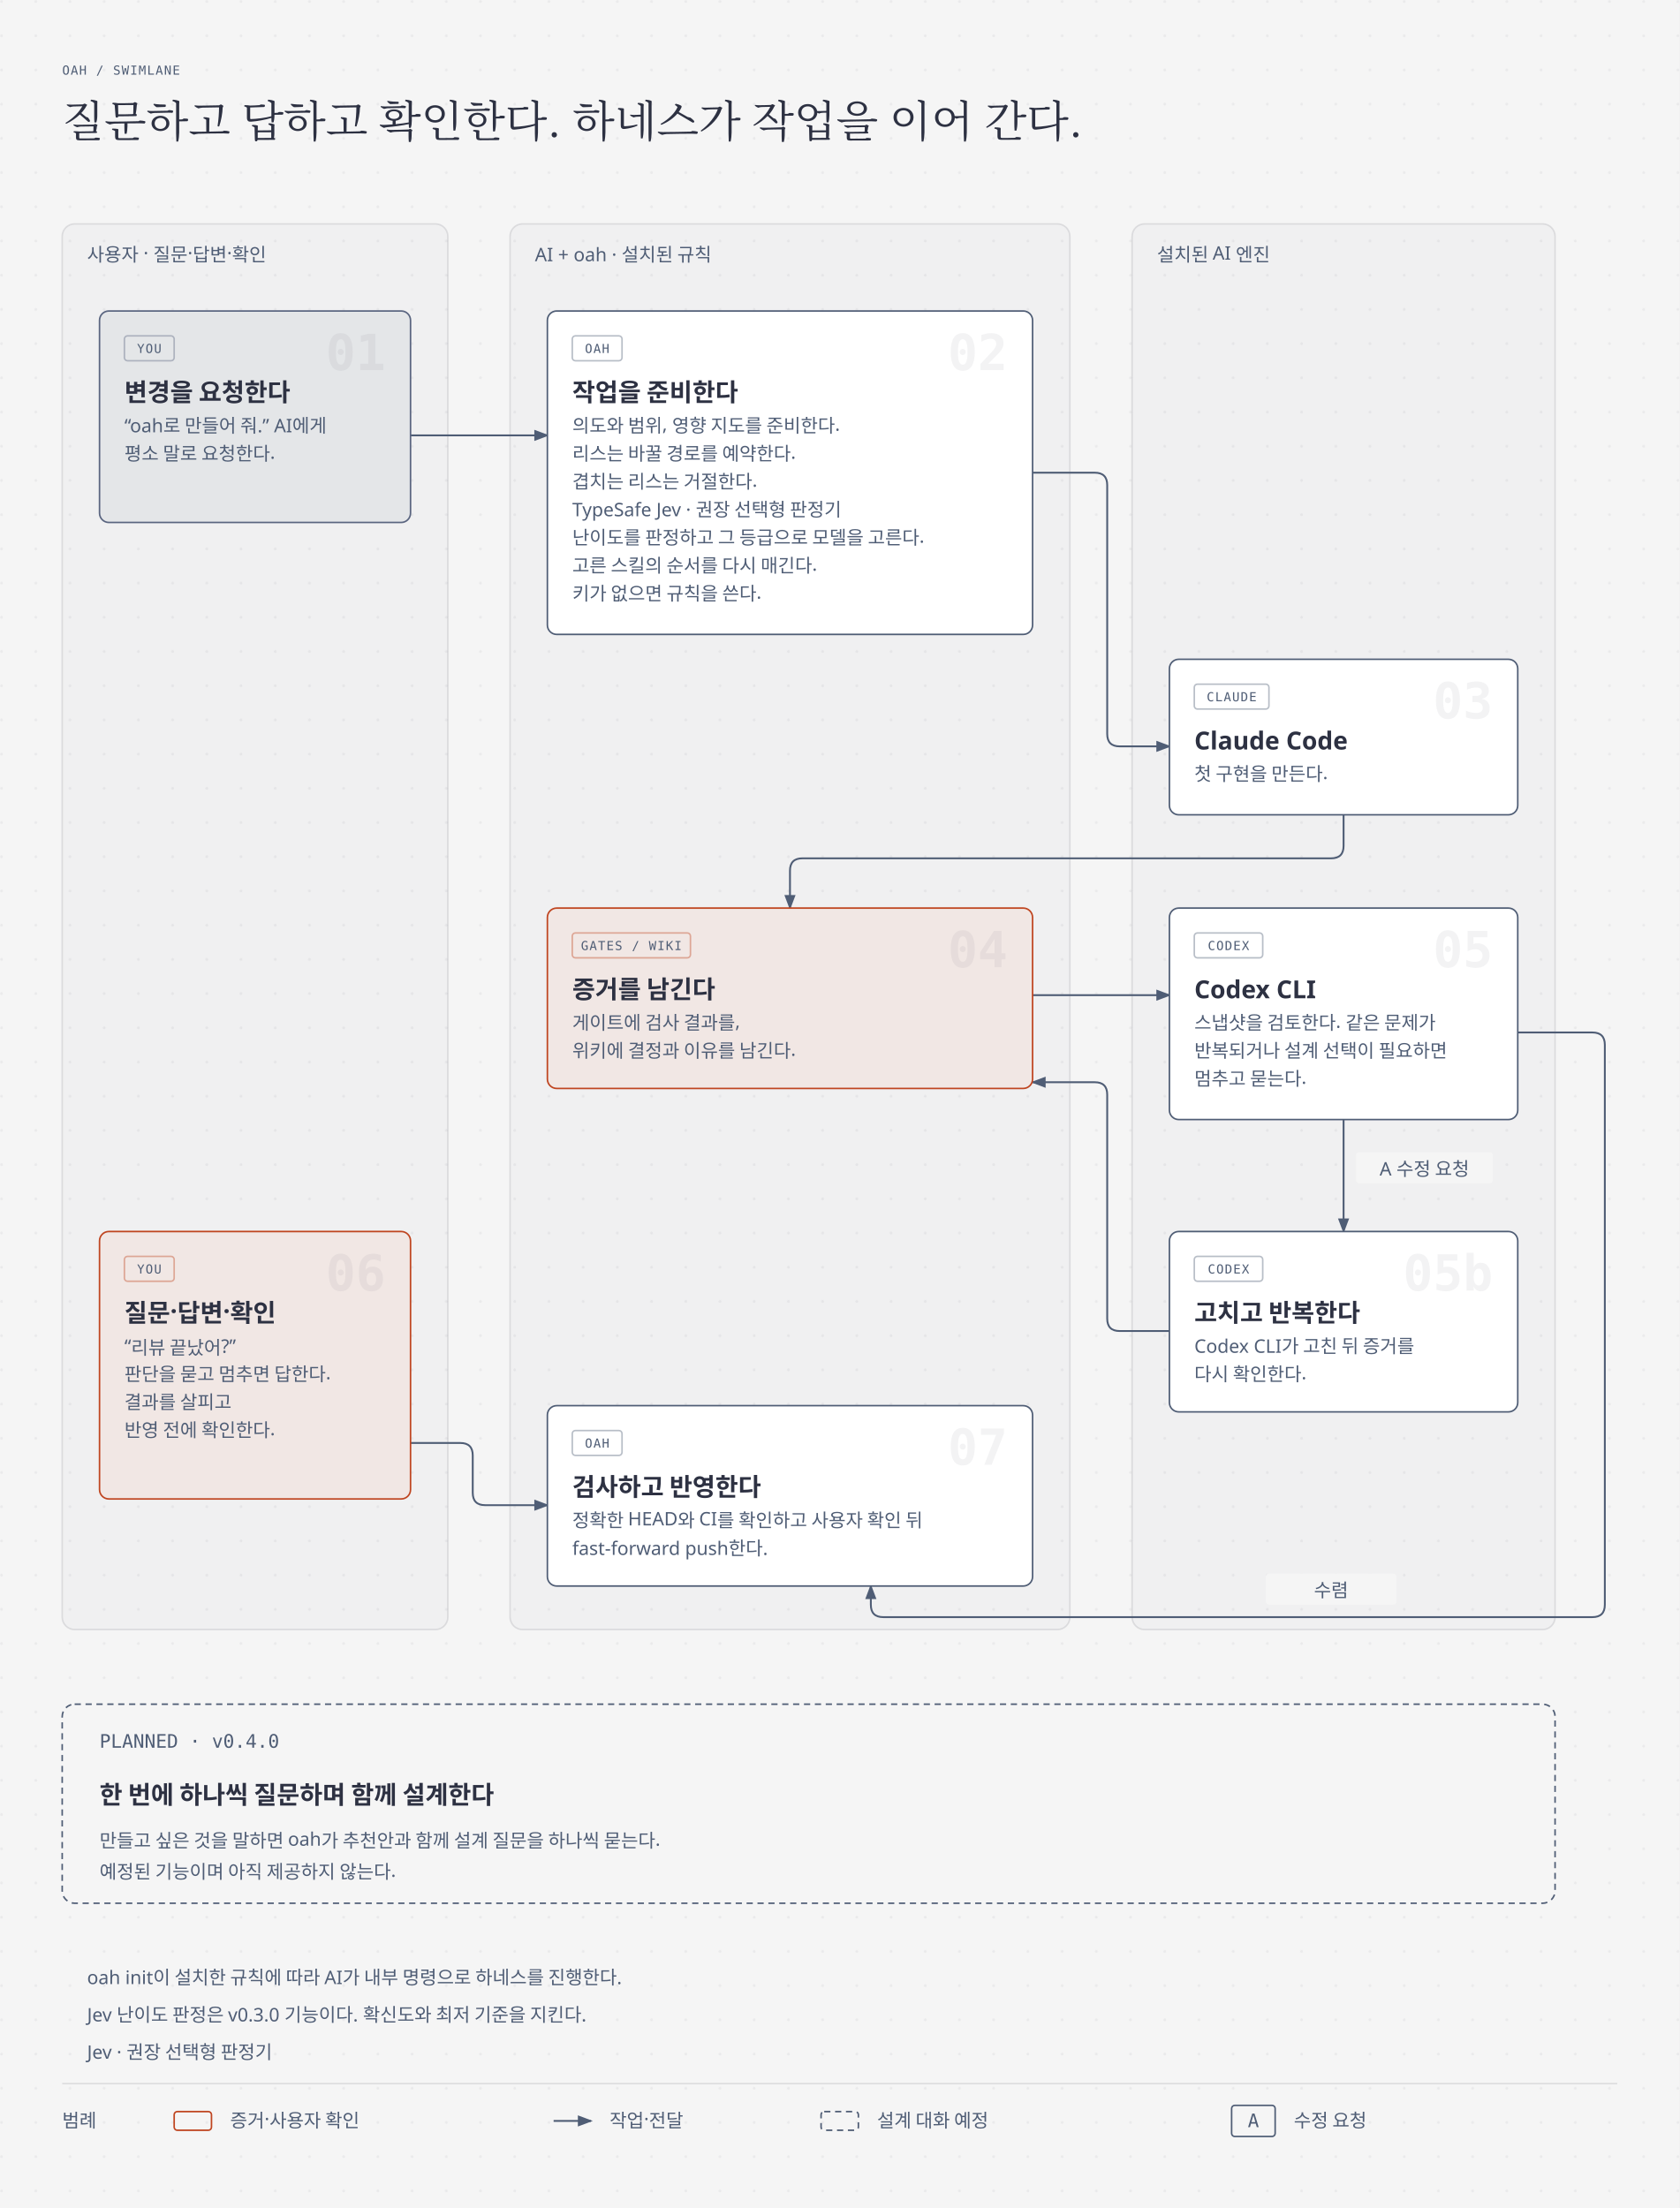
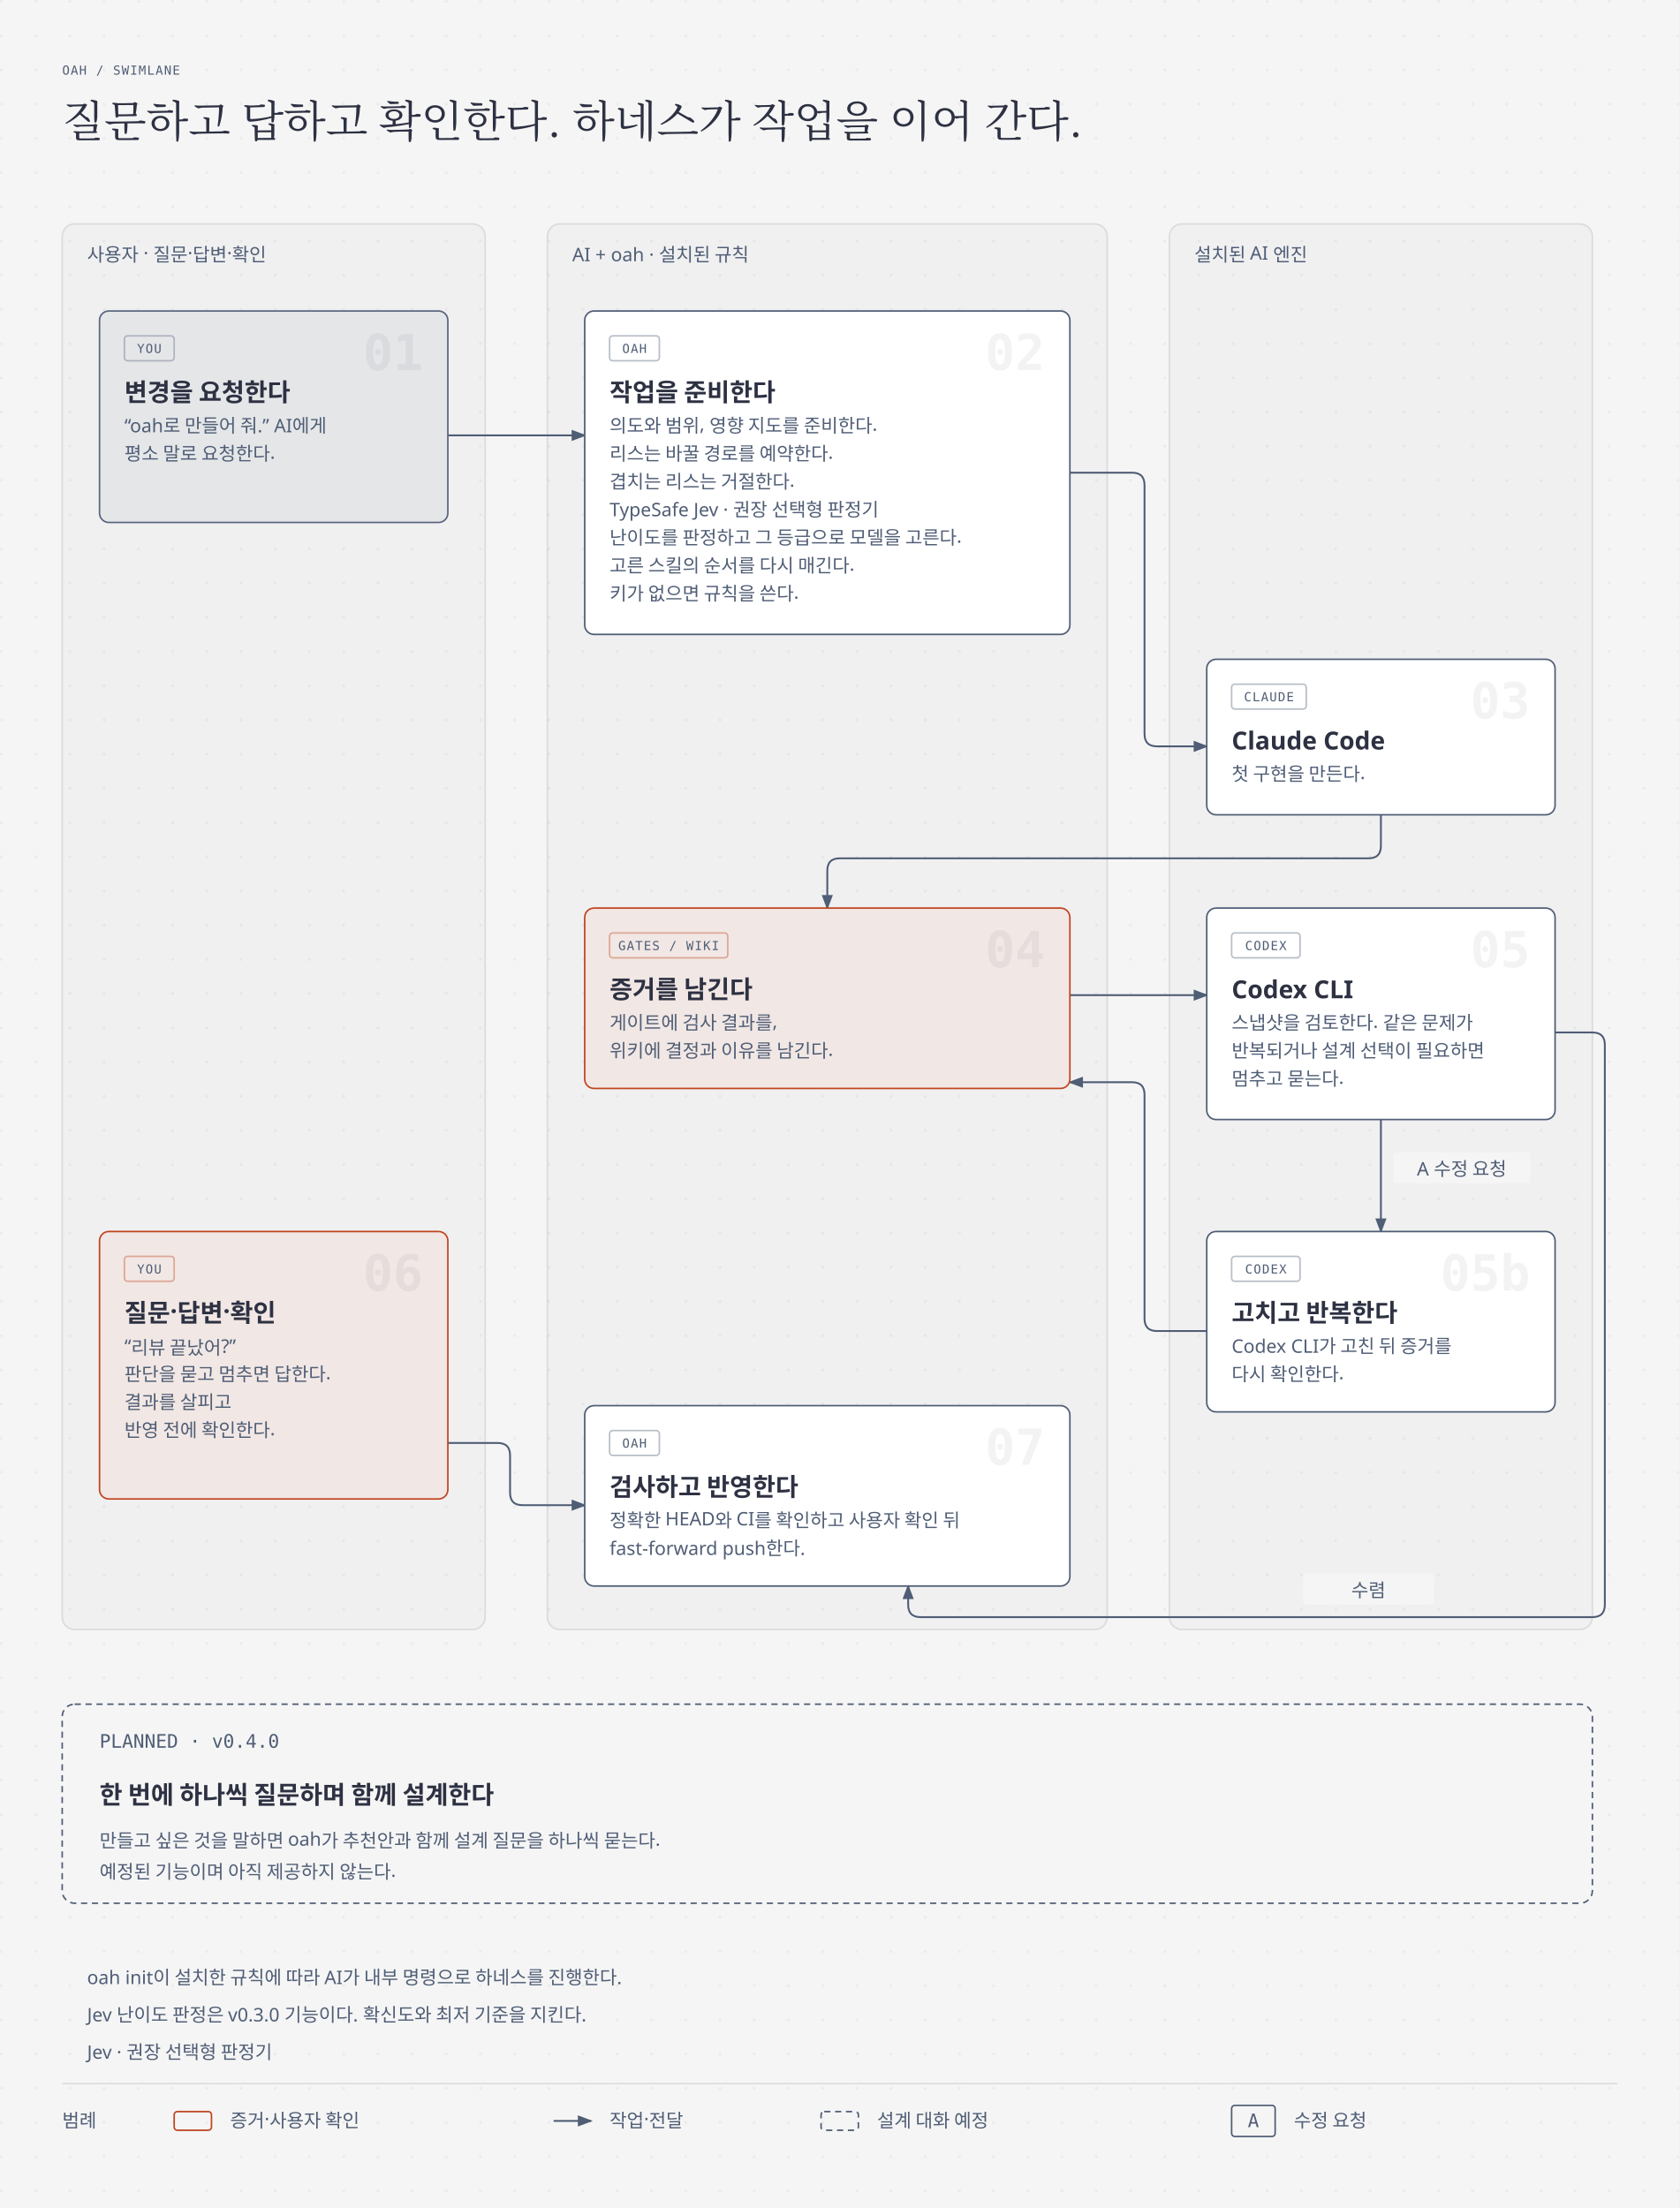
<svg xmlns="http://www.w3.org/2000/svg" viewBox="0 0 1080 1420" role="img" aria-labelledby="how-it-works-ko-light-title how-it-works-ko-light-desc" data-diagram-type="Swimlane" data-size="fit" id="how-it-works-ko-light-root">
  <defs>
    <style>#how-it-works-ko-light-root { font-family: "Geist", "Noto Sans KR", "Apple SD Gothic Neo", "Malgun Gothic", system-ui, sans-serif; color: #2d3142; }
      #how-it-works-ko-light-root .diagram-container { width: 100%; overflow-x: auto; }
      #how-it-works-ko-light-root text { font-family: "Geist", "Noto Sans KR", "Apple SD Gothic Neo", "Malgun Gothic", system-ui, sans-serif; fill: #2d3142; }
      #how-it-works-ko-light-root .title { font-family: "Instrument Serif", "Noto Serif KR", "AppleMyungjo", "Batang", "Noto Serif CJK KR", serif; font-size: 28px; font-weight: 400; }
      #how-it-works-ko-light-root .node { font-size: 16px; font-weight: 600; }
      #how-it-works-ko-light-root .sub { font-family: "Geist", "Noto Sans KR", "Apple SD Gothic Neo", "Malgun Gothic", system-ui, sans-serif; font-size: 12px; font-weight: 400; fill: #4f5d75; }
      #how-it-works-ko-light-root .technical { font-family: "Geist Mono", ui-monospace, "SFMono-Regular", Consolas, monospace; }
      #how-it-works-ko-light-root .label { font-size: 12px; font-family: "Geist Mono", ui-monospace, "SFMono-Regular", Consolas, monospace; font-weight: 400; fill: #4f5d75; }
      #how-it-works-ko-light-root .prose { font-size: 12px; font-weight: 400; fill: #4f5d75; }
      #how-it-works-ko-light-root .zone-label { font-size: 12px; font-family: "Geist", "Noto Sans KR", "Apple SD Gothic Neo", "Malgun Gothic", system-ui, sans-serif; font-weight: 500; fill: #4f5d75; }
      #how-it-works-ko-light-root .arrow-label { font-size: 12px; font-family: "Geist", "Noto Sans KR", "Apple SD Gothic Neo", "Malgun Gothic", system-ui, sans-serif; font-weight: 500; fill: #4f5d75; }
      #how-it-works-ko-light-root .tag { font-family: "Geist Mono", ui-monospace, "SFMono-Regular", Consolas, monospace; font-size: 8px; font-weight: 500; letter-spacing: .08em; fill: #4f5d75; }
      #how-it-works-ko-light-root .ghost { font-family: "Geist Mono", ui-monospace, "SFMono-Regular", Consolas, monospace; font-size: 32px; font-weight: 600; fill: #2d3142; opacity: .06; }
      @media print {
#how-it-works-ko-light-root .diagram-container { overflow-x: visible; }
}</style>
    <pattern id="how-it-works-ko-light-dots" width="22" height="22" patternUnits="userSpaceOnUse">
      <circle cx="1" cy="1" r="0.9" fill="#2d3142" fill-opacity=".10" />
    </pattern>
    <marker id="how-it-works-ko-light-arrow" markerWidth="8" markerHeight="6" refX="7" refY="3" orient="auto">
      <polygon points="0 0, 8 3, 0 6" fill="#4f5d75" />
    </marker>
    <marker id="how-it-works-ko-light-arrow-accent" markerWidth="8" markerHeight="6" refX="7" refY="3" orient="auto">
      <polygon points="0 0, 8 3, 0 6" fill="#bf4520" />
    </marker>
    <marker id="how-it-works-ko-light-arrow-link" markerWidth="8" markerHeight="6" refX="7" refY="3" orient="auto">
      <polygon points="0 0, 8 3, 0 6" fill="#2e5aa8" />
    </marker>
  </defs>
  <rect width="1080" height="1420" fill="#f5f5f5" />
  <rect width="1080" height="1420" fill="url(#how-it-works-ko-light-dots)" opacity=".55" />
  <text x="40" y="48" class="tag" text-anchor="start">OAH / SWIMLANE</text>
  <text x="40" y="88" class="title" text-anchor="start">질문하고 답하고 확인한다. 하네스가 작업을 이어 간다.</text>
-   <rect x="40" y="144" width="248" height="904" rx="8" fill="#2d3142" stroke="#2d3142" stroke-width="1" fill-opacity=".02" stroke-opacity=".12" />
+   <rect x="40" y="144" width="272" height="904" rx="8" fill="#2d3142" stroke="#2d3142" stroke-width="1" fill-opacity=".02" stroke-opacity=".12" />
  <text x="56" y="168" class="zone-label" text-anchor="start">사용자 · 질문·답변·확인</text>
-   <rect x="328" y="144" width="360" height="904" rx="8" fill="#2d3142" stroke="#2d3142" stroke-width="1" fill-opacity=".02" stroke-opacity=".12" />
-   <text x="344" y="168" class="zone-label" text-anchor="start">AI + oah · 설치된 규칙</text>
-   <rect x="728" y="144" width="272" height="904" rx="8" fill="#2d3142" stroke="#2d3142" stroke-width="1" fill-opacity=".02" stroke-opacity=".12" />
-   <text x="744" y="168" class="zone-label" text-anchor="start">설치된 AI 엔진</text>
-   <rect x="40" y="1096" width="960" height="128" rx="8" fill="#f5f5f5" stroke="#4f5d75" stroke-width="1" stroke-dasharray="4,3" />
+   <rect x="352" y="144" width="360" height="904" rx="8" fill="#2d3142" stroke="#2d3142" stroke-width="1" fill-opacity=".02" stroke-opacity=".12" />
+   <text x="368" y="168" class="zone-label" text-anchor="start">AI + oah · 설치된 규칙</text>
+   <rect x="752" y="144" width="272" height="904" rx="8" fill="#2d3142" stroke="#2d3142" stroke-width="1" fill-opacity=".02" stroke-opacity=".12" />
+   <text x="768" y="168" class="zone-label" text-anchor="start">설치된 AI 엔진</text>
+   <rect x="40" y="1096" width="984" height="128" rx="8" fill="#f5f5f5" stroke="#4f5d75" stroke-width="1" stroke-dasharray="4,3" />
  <text x="64" y="1124" class="label" text-anchor="start">PLANNED · v0.4.0</text>
  <text x="64" y="1160" class="node" text-anchor="start">한 번에 하나씩 질문하며 함께 설계한다</text>
  <text x="64" y="1188" class="prose" text-anchor="start">만들고 싶은 것을 말하면 oah가 추천안과 함께 설계 질문을 하나씩 묻는다.</text>
  <text x="64" y="1208" class="prose" text-anchor="start">예정된 기능이며 아직 제공하지 않는다.</text>
-   <path d="M 264,280 L 352,280" data-edge-id="h1" data-from="request" data-to="prepare" data-label="" fill="none" stroke="#4f5d75" stroke-width="1.2" marker-end="url(#how-it-works-ko-light-arrow)" />
-   <path d="M 664,304 L 704,304 Q 712,304 712,312 L 712,472 Q 712,480 720,480 L 752,480" data-edge-id="h2" data-from="prepare" data-to="build" data-label="" fill="none" stroke="#4f5d75" stroke-width="1.2" marker-end="url(#how-it-works-ko-light-arrow)" />
-   <path d="M 864,524 L 864,544 Q 864,552 856,552 L 516,552 Q 508,552 508,560 L 508,584" data-edge-id="h3" data-from="build" data-to="evidence" data-label="" fill="none" stroke="#4f5d75" stroke-width="1.2" marker-end="url(#how-it-works-ko-light-arrow)" />
-   <path d="M 664,640 L 752,640" data-edge-id="h4" data-from="evidence" data-to="review" data-label="" fill="none" stroke="#4f5d75" stroke-width="1.2" marker-end="url(#how-it-works-ko-light-arrow)" />
-   <path d="M 864,720 L 864,792" data-edge-id="h5" data-from="review" data-to="fix" data-label="수정 요청" fill="none" stroke="#4f5d75" stroke-width="1.2" marker-end="url(#how-it-works-ko-light-arrow)" />
-   <path d="M 752,856 L 720,856 Q 712,856 712,848 L 712,704 Q 712,696 704,696 L 664,696" data-edge-id="h6" data-from="fix" data-to="evidence" data-label="" fill="none" stroke="#4f5d75" stroke-width="1.2" marker-end="url(#how-it-works-ko-light-arrow)" />
-   <path d="M 976,664 L 1024,664 Q 1032,664 1032,672 L 1032,1032 Q 1032,1040 1024,1040 L 568,1040 Q 560,1040 560,1032 L 560,1020" data-edge-id="h7" data-from="review" data-to="land" data-label="수렴" fill="none" stroke="#4f5d75" stroke-width="1.2" marker-end="url(#how-it-works-ko-light-arrow)" />
-   <path d="M 264,928 L 296,928 Q 304,928 304,936 L 304,960 Q 304,968 312,968 L 352,968" data-edge-id="h8" data-from="confirm" data-to="land" data-label="" fill="none" stroke="#4f5d75" stroke-width="1.2" marker-end="url(#how-it-works-ko-light-arrow)" />
-   <rect x="872" y="741" width="88" height="20" rx="2" fill="#f5f5f5" />
-   <text x="916" y="756" class="arrow-label" text-anchor="middle">A 수정 요청</text>
-   <rect x="814" y="1012" width="84" height="20" rx="2" fill="#f5f5f5" />
-   <text x="856" y="1027" class="arrow-label" text-anchor="middle">수렴</text>
+   <path d="M 288,280 L 376,280" data-edge-id="h1" data-from="request" data-to="prepare" data-label="" fill="none" stroke="#4f5d75" stroke-width="1.2" marker-end="url(#how-it-works-ko-light-arrow)" />
+   <path d="M 688,304 L 728,304 Q 736,304 736,312 L 736,472 Q 736,480 744,480 L 776,480" data-edge-id="h2" data-from="prepare" data-to="build" data-label="" fill="none" stroke="#4f5d75" stroke-width="1.2" marker-end="url(#how-it-works-ko-light-arrow)" />
+   <path d="M 888,524 L 888,544 Q 888,552 880,552 L 540,552 Q 532,552 532,560 L 532,584" data-edge-id="h3" data-from="build" data-to="evidence" data-label="" fill="none" stroke="#4f5d75" stroke-width="1.2" marker-end="url(#how-it-works-ko-light-arrow)" />
+   <path d="M 688,640 L 776,640" data-edge-id="h4" data-from="evidence" data-to="review" data-label="" fill="none" stroke="#4f5d75" stroke-width="1.2" marker-end="url(#how-it-works-ko-light-arrow)" />
+   <path d="M 888,720 L 888,792" data-edge-id="h5" data-from="review" data-to="fix" data-label="수정 요청" fill="none" stroke="#4f5d75" stroke-width="1.2" marker-end="url(#how-it-works-ko-light-arrow)" />
+   <path d="M 776,856 L 744,856 Q 736,856 736,848 L 736,704 Q 736,696 728,696 L 688,696" data-edge-id="h6" data-from="fix" data-to="evidence" data-label="" fill="none" stroke="#4f5d75" stroke-width="1.2" marker-end="url(#how-it-works-ko-light-arrow)" />
+   <path d="M 1000,664 L 1024,664 Q 1032,664 1032,672 L 1032,1032 Q 1032,1040 1024,1040 L 592,1040 Q 584,1040 584,1032 L 584,1020" data-edge-id="h7" data-from="review" data-to="land" data-label="수렴" fill="none" stroke="#4f5d75" stroke-width="1.2" marker-end="url(#how-it-works-ko-light-arrow)" />
+   <path d="M 288,928 L 320,928 Q 328,928 328,936 L 328,960 Q 328,968 336,968 L 376,968" data-edge-id="h8" data-from="confirm" data-to="land" data-label="" fill="none" stroke="#4f5d75" stroke-width="1.2" marker-end="url(#how-it-works-ko-light-arrow)" />
+   <rect x="896" y="741" width="88" height="20" rx="2" fill="#f5f5f5" />
+   <text x="940" y="756" class="arrow-label" text-anchor="middle">A 수정 요청</text>
+   <rect x="838" y="1012" width="84" height="20" rx="2" fill="#f5f5f5" />
+   <text x="880" y="1027" class="arrow-label" text-anchor="middle">수렴</text>
  <g data-node-id="request" data-source-label="변경을 요청한다 “oah로 만들어 줘.” AI에게 평소 말로 요청한다.">
-     <rect x="64" y="200" width="200" height="136" rx="6" fill="#f5f5f5" />
-     <rect x="64" y="200" width="200" height="136" rx="6" fill="#4f5d75" stroke="#5a6580" stroke-width="1" fill-opacity=".10" />
+     <rect x="64" y="200" width="224" height="136" rx="6" fill="#f5f5f5" />
+     <rect x="64" y="200" width="224" height="136" rx="6" fill="#4f5d75" stroke="#5a6580" stroke-width="1" fill-opacity=".10" />
    <g aria-hidden="true">
      <rect x="80" y="216" width="32" height="16" rx="2" fill="none" stroke="#5a6580" stroke-width="1" stroke-opacity=".4" />
      <text x="96" y="227" class="tag" text-anchor="middle">YOU</text>
-       <text x="248" y="238" class="ghost" text-anchor="end">01</text>
+       <text x="272" y="238" class="ghost" text-anchor="end">01</text>
    </g>
    <text x="80" y="258" class="node" text-anchor="start">변경을 요청한다</text>
    <text x="80" y="278" class="sub" text-anchor="start">“oah로 만들어 줘.” AI에게</text>
    <text x="80" y="296" class="sub" text-anchor="start">평소 말로 요청한다.</text>
  </g>
  <g data-node-id="prepare" data-source-label="작업을 준비한다 의도와 범위, 영향 지도를 준비한다. 리스는 바꿀 경로를 예약한다. 겹치는 리스는 거절한다. TypeSafe Jev · 권장 선택형 판정기 난이도를 판정하고 그 등급으로 모델을 고른다. 고른 스킬의 순서를 다시 매긴다. 키가 없으면 규칙을 쓴다.">
-     <rect x="352" y="200" width="312" height="208" rx="6" fill="#f5f5f5" />
-     <rect x="352" y="200" width="312" height="208" rx="6" fill="#ffffff" stroke="#4f5d75" stroke-width="1" />
+     <rect x="376" y="200" width="312" height="208" rx="6" fill="#f5f5f5" />
+     <rect x="376" y="200" width="312" height="208" rx="6" fill="#ffffff" stroke="#4f5d75" stroke-width="1" />
    <g aria-hidden="true">
-       <rect x="368" y="216" width="32" height="16" rx="2" fill="none" stroke="#4f5d75" stroke-width="1" stroke-opacity=".4" />
-       <text x="384" y="227" class="tag" text-anchor="middle">OAH</text>
-       <text x="648" y="238" class="ghost" text-anchor="end">02</text>
+       <rect x="392" y="216" width="32" height="16" rx="2" fill="none" stroke="#4f5d75" stroke-width="1" stroke-opacity=".4" />
+       <text x="408" y="227" class="tag" text-anchor="middle">OAH</text>
+       <text x="672" y="238" class="ghost" text-anchor="end">02</text>
    </g>
-     <text x="368" y="258" class="node" text-anchor="start">작업을 준비한다</text>
-     <text x="368" y="278" class="sub" text-anchor="start">의도와 범위, 영향 지도를 준비한다.</text>
-     <text x="368" y="296" class="sub" text-anchor="start">리스는 바꿀 경로를 예약한다.</text>
-     <text x="368" y="314" class="sub" text-anchor="start">겹치는 리스는 거절한다.</text>
-     <text x="368" y="332" class="sub" text-anchor="start">TypeSafe Jev · 권장 선택형 판정기</text>
-     <text x="368" y="350" class="sub" text-anchor="start">난이도를 판정하고 그 등급으로 모델을 고른다.</text>
-     <text x="368" y="368" class="sub" text-anchor="start">고른 스킬의 순서를 다시 매긴다.</text>
-     <text x="368" y="386" class="sub" text-anchor="start">키가 없으면 규칙을 쓴다.</text>
+     <text x="392" y="258" class="node" text-anchor="start">작업을 준비한다</text>
+     <text x="392" y="278" class="sub" text-anchor="start">의도와 범위, 영향 지도를 준비한다.</text>
+     <text x="392" y="296" class="sub" text-anchor="start">리스는 바꿀 경로를 예약한다.</text>
+     <text x="392" y="314" class="sub" text-anchor="start">겹치는 리스는 거절한다.</text>
+     <text x="392" y="332" class="sub" text-anchor="start">TypeSafe Jev · 권장 선택형 판정기</text>
+     <text x="392" y="350" class="sub" text-anchor="start">난이도를 판정하고 그 등급으로 모델을 고른다.</text>
+     <text x="392" y="368" class="sub" text-anchor="start">고른 스킬의 순서를 다시 매긴다.</text>
+     <text x="392" y="386" class="sub" text-anchor="start">키가 없으면 규칙을 쓴다.</text>
  </g>
  <g data-node-id="build" data-source-label="Claude Code 첫 구현을 만든다.">
-     <rect x="752" y="424" width="224" height="100" rx="6" fill="#f5f5f5" />
-     <rect x="752" y="424" width="224" height="100" rx="6" fill="#ffffff" stroke="#4f5d75" stroke-width="1" />
+     <rect x="776" y="424" width="224" height="100" rx="6" fill="#f5f5f5" />
+     <rect x="776" y="424" width="224" height="100" rx="6" fill="#ffffff" stroke="#4f5d75" stroke-width="1" />
    <g aria-hidden="true">
-       <rect x="768" y="440" width="48" height="16" rx="2" fill="none" stroke="#4f5d75" stroke-width="1" stroke-opacity=".4" />
-       <text x="792" y="451" class="tag" text-anchor="middle">CLAUDE</text>
-       <text x="960" y="462" class="ghost" text-anchor="end">03</text>
+       <rect x="792" y="440" width="48" height="16" rx="2" fill="none" stroke="#4f5d75" stroke-width="1" stroke-opacity=".4" />
+       <text x="816" y="451" class="tag" text-anchor="middle">CLAUDE</text>
+       <text x="984" y="462" class="ghost" text-anchor="end">03</text>
    </g>
-     <text x="768" y="482" class="node" text-anchor="start">Claude Code</text>
-     <text x="768" y="502" class="sub" text-anchor="start">첫 구현을 만든다.</text>
+     <text x="792" y="482" class="node" text-anchor="start">Claude Code</text>
+     <text x="792" y="502" class="sub" text-anchor="start">첫 구현을 만든다.</text>
  </g>
  <g data-node-id="evidence" data-source-label="증거를 남긴다 게이트에 검사 결과를, 위키에 결정과 이유를 남긴다.">
-     <rect x="352" y="584" width="312" height="116" rx="6" fill="#f5f5f5" />
-     <rect x="352" y="584" width="312" height="116" rx="6" fill="#bf4520" stroke="#bf4520" stroke-width="1" fill-opacity=".08" />
+     <rect x="376" y="584" width="312" height="116" rx="6" fill="#f5f5f5" />
+     <rect x="376" y="584" width="312" height="116" rx="6" fill="#bf4520" stroke="#bf4520" stroke-width="1" fill-opacity=".08" />
    <g aria-hidden="true">
-       <rect x="368" y="600" width="76" height="16" rx="2" fill="none" stroke="#bf4520" stroke-width="1" stroke-opacity=".4" />
-       <text x="406" y="611" class="tag" text-anchor="middle">GATES / WIKI</text>
-       <text x="648" y="622" class="ghost" text-anchor="end">04</text>
+       <rect x="392" y="600" width="76" height="16" rx="2" fill="none" stroke="#bf4520" stroke-width="1" stroke-opacity=".4" />
+       <text x="430" y="611" class="tag" text-anchor="middle">GATES / WIKI</text>
+       <text x="672" y="622" class="ghost" text-anchor="end">04</text>
    </g>
-     <text x="368" y="642" class="node" text-anchor="start">증거를 남긴다</text>
-     <text x="368" y="662" class="sub" text-anchor="start">게이트에 검사 결과를,</text>
-     <text x="368" y="680" class="sub" text-anchor="start">위키에 결정과 이유를 남긴다.</text>
+     <text x="392" y="642" class="node" text-anchor="start">증거를 남긴다</text>
+     <text x="392" y="662" class="sub" text-anchor="start">게이트에 검사 결과를,</text>
+     <text x="392" y="680" class="sub" text-anchor="start">위키에 결정과 이유를 남긴다.</text>
  </g>
  <g data-node-id="review" data-source-label="Codex CLI 스냅샷을 검토한다. 같은 문제가 반복되거나 설계 선택이 필요하면 멈추고 묻는다.">
-     <rect x="752" y="584" width="224" height="136" rx="6" fill="#f5f5f5" />
-     <rect x="752" y="584" width="224" height="136" rx="6" fill="#ffffff" stroke="#4f5d75" stroke-width="1" />
+     <rect x="776" y="584" width="224" height="136" rx="6" fill="#f5f5f5" />
+     <rect x="776" y="584" width="224" height="136" rx="6" fill="#ffffff" stroke="#4f5d75" stroke-width="1" />
    <g aria-hidden="true">
-       <rect x="768" y="600" width="44" height="16" rx="2" fill="none" stroke="#4f5d75" stroke-width="1" stroke-opacity=".4" />
-       <text x="790" y="611" class="tag" text-anchor="middle">CODEX</text>
-       <text x="960" y="622" class="ghost" text-anchor="end">05</text>
+       <rect x="792" y="600" width="44" height="16" rx="2" fill="none" stroke="#4f5d75" stroke-width="1" stroke-opacity=".4" />
+       <text x="814" y="611" class="tag" text-anchor="middle">CODEX</text>
+       <text x="984" y="622" class="ghost" text-anchor="end">05</text>
    </g>
-     <text x="768" y="642" class="node" text-anchor="start">Codex CLI</text>
-     <text x="768" y="662" class="sub" text-anchor="start">스냅샷을 검토한다. 같은 문제가</text>
-     <text x="768" y="680" class="sub" text-anchor="start">반복되거나 설계 선택이 필요하면</text>
-     <text x="768" y="698" class="sub" text-anchor="start">멈추고 묻는다.</text>
+     <text x="792" y="642" class="node" text-anchor="start">Codex CLI</text>
+     <text x="792" y="662" class="sub" text-anchor="start">스냅샷을 검토한다. 같은 문제가</text>
+     <text x="792" y="680" class="sub" text-anchor="start">반복되거나 설계 선택이 필요하면</text>
+     <text x="792" y="698" class="sub" text-anchor="start">멈추고 묻는다.</text>
  </g>
  <g data-node-id="fix" data-source-label="고치고 반복한다 Codex CLI가 고친 뒤 증거를 다시 확인한다.">
-     <rect x="752" y="792" width="224" height="116" rx="6" fill="#f5f5f5" />
-     <rect x="752" y="792" width="224" height="116" rx="6" fill="#ffffff" stroke="#4f5d75" stroke-width="1" />
+     <rect x="776" y="792" width="224" height="116" rx="6" fill="#f5f5f5" />
+     <rect x="776" y="792" width="224" height="116" rx="6" fill="#ffffff" stroke="#4f5d75" stroke-width="1" />
    <g aria-hidden="true">
-       <rect x="768" y="808" width="44" height="16" rx="2" fill="none" stroke="#4f5d75" stroke-width="1" stroke-opacity=".4" />
-       <text x="790" y="819" class="tag" text-anchor="middle">CODEX</text>
-       <text x="960" y="830" class="ghost" text-anchor="end">05b</text>
+       <rect x="792" y="808" width="44" height="16" rx="2" fill="none" stroke="#4f5d75" stroke-width="1" stroke-opacity=".4" />
+       <text x="814" y="819" class="tag" text-anchor="middle">CODEX</text>
+       <text x="984" y="830" class="ghost" text-anchor="end">05b</text>
    </g>
-     <text x="768" y="850" class="node" text-anchor="start">고치고 반복한다</text>
-     <text x="768" y="870" class="sub" text-anchor="start">Codex CLI가 고친 뒤 증거를</text>
-     <text x="768" y="888" class="sub" text-anchor="start">다시 확인한다.</text>
+     <text x="792" y="850" class="node" text-anchor="start">고치고 반복한다</text>
+     <text x="792" y="870" class="sub" text-anchor="start">Codex CLI가 고친 뒤 증거를</text>
+     <text x="792" y="888" class="sub" text-anchor="start">다시 확인한다.</text>
  </g>
  <g data-node-id="confirm" data-source-label="질문·답변·확인 “리뷰 끝났어?” 판단을 묻고 멈추면 답한다. 결과를 살피고 반영 전에 확인한다.">
-     <rect x="64" y="792" width="200" height="172" rx="6" fill="#f5f5f5" />
-     <rect x="64" y="792" width="200" height="172" rx="6" fill="#bf4520" stroke="#bf4520" stroke-width="1" fill-opacity=".08" />
+     <rect x="64" y="792" width="224" height="172" rx="6" fill="#f5f5f5" />
+     <rect x="64" y="792" width="224" height="172" rx="6" fill="#bf4520" stroke="#bf4520" stroke-width="1" fill-opacity=".08" />
    <g aria-hidden="true">
      <rect x="80" y="808" width="32" height="16" rx="2" fill="none" stroke="#bf4520" stroke-width="1" stroke-opacity=".4" />
      <text x="96" y="819" class="tag" text-anchor="middle">YOU</text>
-       <text x="248" y="830" class="ghost" text-anchor="end">06</text>
+       <text x="272" y="830" class="ghost" text-anchor="end">06</text>
    </g>
    <text x="80" y="850" class="node" text-anchor="start">질문·답변·확인</text>
    <text x="80" y="870" class="sub" text-anchor="start">“리뷰 끝났어?”</text>
    <text x="80" y="888" class="sub" text-anchor="start">판단을 묻고 멈추면 답한다.</text>
    <text x="80" y="906" class="sub" text-anchor="start">결과를 살피고</text>
    <text x="80" y="924" class="sub" text-anchor="start">반영 전에 확인한다.</text>
  </g>
  <g data-node-id="land" data-source-label="검사하고 반영한다 정확한 HEAD와 CI를 확인하고 사용자 확인 뒤 fast-forward push한다.">
-     <rect x="352" y="904" width="312" height="116" rx="6" fill="#f5f5f5" />
-     <rect x="352" y="904" width="312" height="116" rx="6" fill="#ffffff" stroke="#4f5d75" stroke-width="1" />
+     <rect x="376" y="904" width="312" height="116" rx="6" fill="#f5f5f5" />
+     <rect x="376" y="904" width="312" height="116" rx="6" fill="#ffffff" stroke="#4f5d75" stroke-width="1" />
    <g aria-hidden="true">
-       <rect x="368" y="920" width="32" height="16" rx="2" fill="none" stroke="#4f5d75" stroke-width="1" stroke-opacity=".4" />
-       <text x="384" y="931" class="tag" text-anchor="middle">OAH</text>
-       <text x="648" y="942" class="ghost" text-anchor="end">07</text>
+       <rect x="392" y="920" width="32" height="16" rx="2" fill="none" stroke="#4f5d75" stroke-width="1" stroke-opacity=".4" />
+       <text x="408" y="931" class="tag" text-anchor="middle">OAH</text>
+       <text x="672" y="942" class="ghost" text-anchor="end">07</text>
    </g>
-     <text x="368" y="962" class="node" text-anchor="start">검사하고 반영한다</text>
-     <text x="368" y="982" class="sub" text-anchor="start">정확한 HEAD와 CI를 확인하고 사용자 확인 뒤</text>
-     <text x="368" y="1000" class="sub" text-anchor="start">fast-forward push한다.</text>
+     <text x="392" y="962" class="node" text-anchor="start">검사하고 반영한다</text>
+     <text x="392" y="982" class="sub" text-anchor="start">정확한 HEAD와 CI를 확인하고 사용자 확인 뒤</text>
+     <text x="392" y="1000" class="sub" text-anchor="start">fast-forward push한다.</text>
  </g>
  <text x="56" y="1276" class="prose" text-anchor="start">oah init이 설치한 규칙에 따라 AI가 내부 명령으로 하네스를 진행한다.</text>
  <text x="56" y="1300" class="prose" text-anchor="start">Jev 난이도 판정은 v0.3.0 기능이다. 확신도와 최저 기준을 지킨다.</text>
  <line x1="40" y1="1340" x2="1040" y2="1340" stroke="#2d3142" stroke-opacity=".12" />
  <text x="40" y="1368" class="zone-label" text-anchor="start">범례</text>
  <rect x="112" y="1358" width="24" height="12" rx="2" fill="none" stroke="#bf4520" stroke-width="1" />
  <text x="148" y="1368" class="prose" text-anchor="start">증거·사용자 확인</text>
  <path d="M 356,1364 h 24" fill="none" stroke="#4f5d75" stroke-width="1.2" marker-end="url(#how-it-works-ko-light-arrow)" />
  <text x="392" y="1368" class="prose" text-anchor="start">작업·전달</text>
  <rect x="528" y="1358" width="24" height="12" rx="2" fill="none" stroke="#4f5d75" stroke-width="1" stroke-dasharray="4,3" />
  <text x="564" y="1368" class="prose" text-anchor="start">설계 대화 예정</text>
  <rect x="792" y="1354" width="28" height="20" rx="2" fill="#f5f5f5" stroke="#4f5d75" stroke-width="1" />
  <text x="806" y="1368" class="label" text-anchor="middle">A</text>
  <text x="832" y="1368" class="prose" text-anchor="start">수정 요청</text>
  <text x="56" y="1324" class="prose" text-anchor="start">Jev · 권장 선택형 판정기</text>
</svg>
